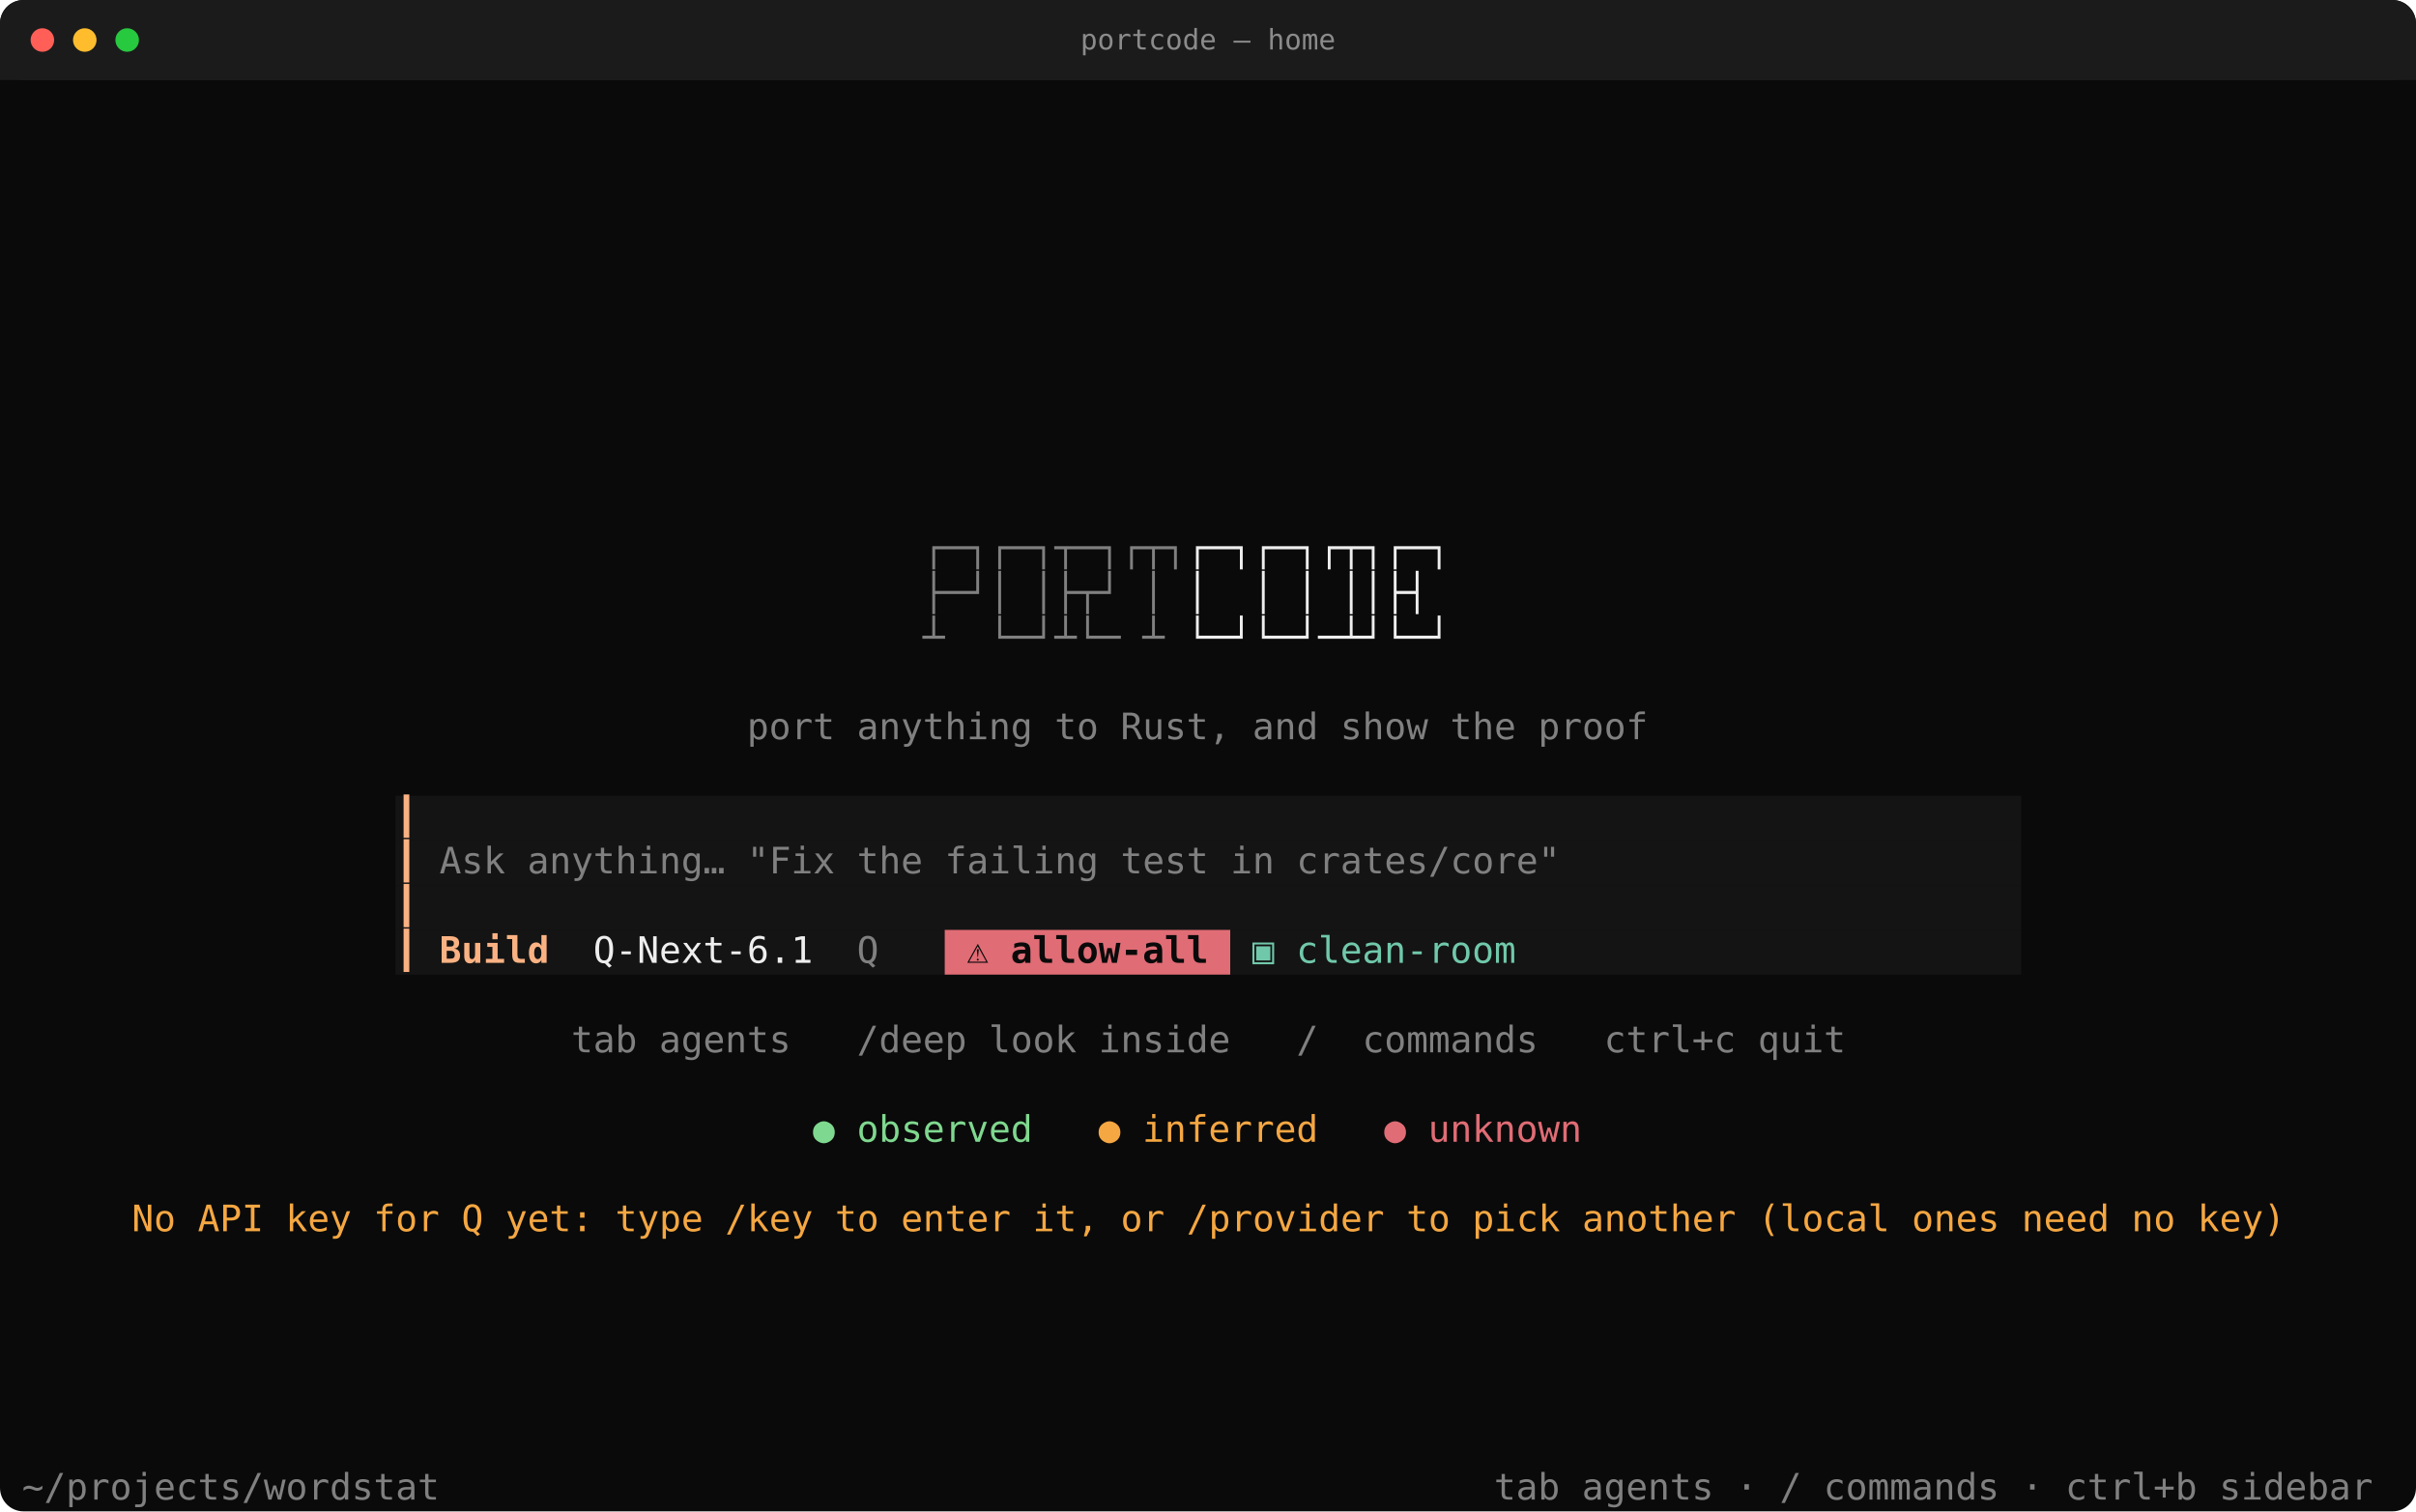
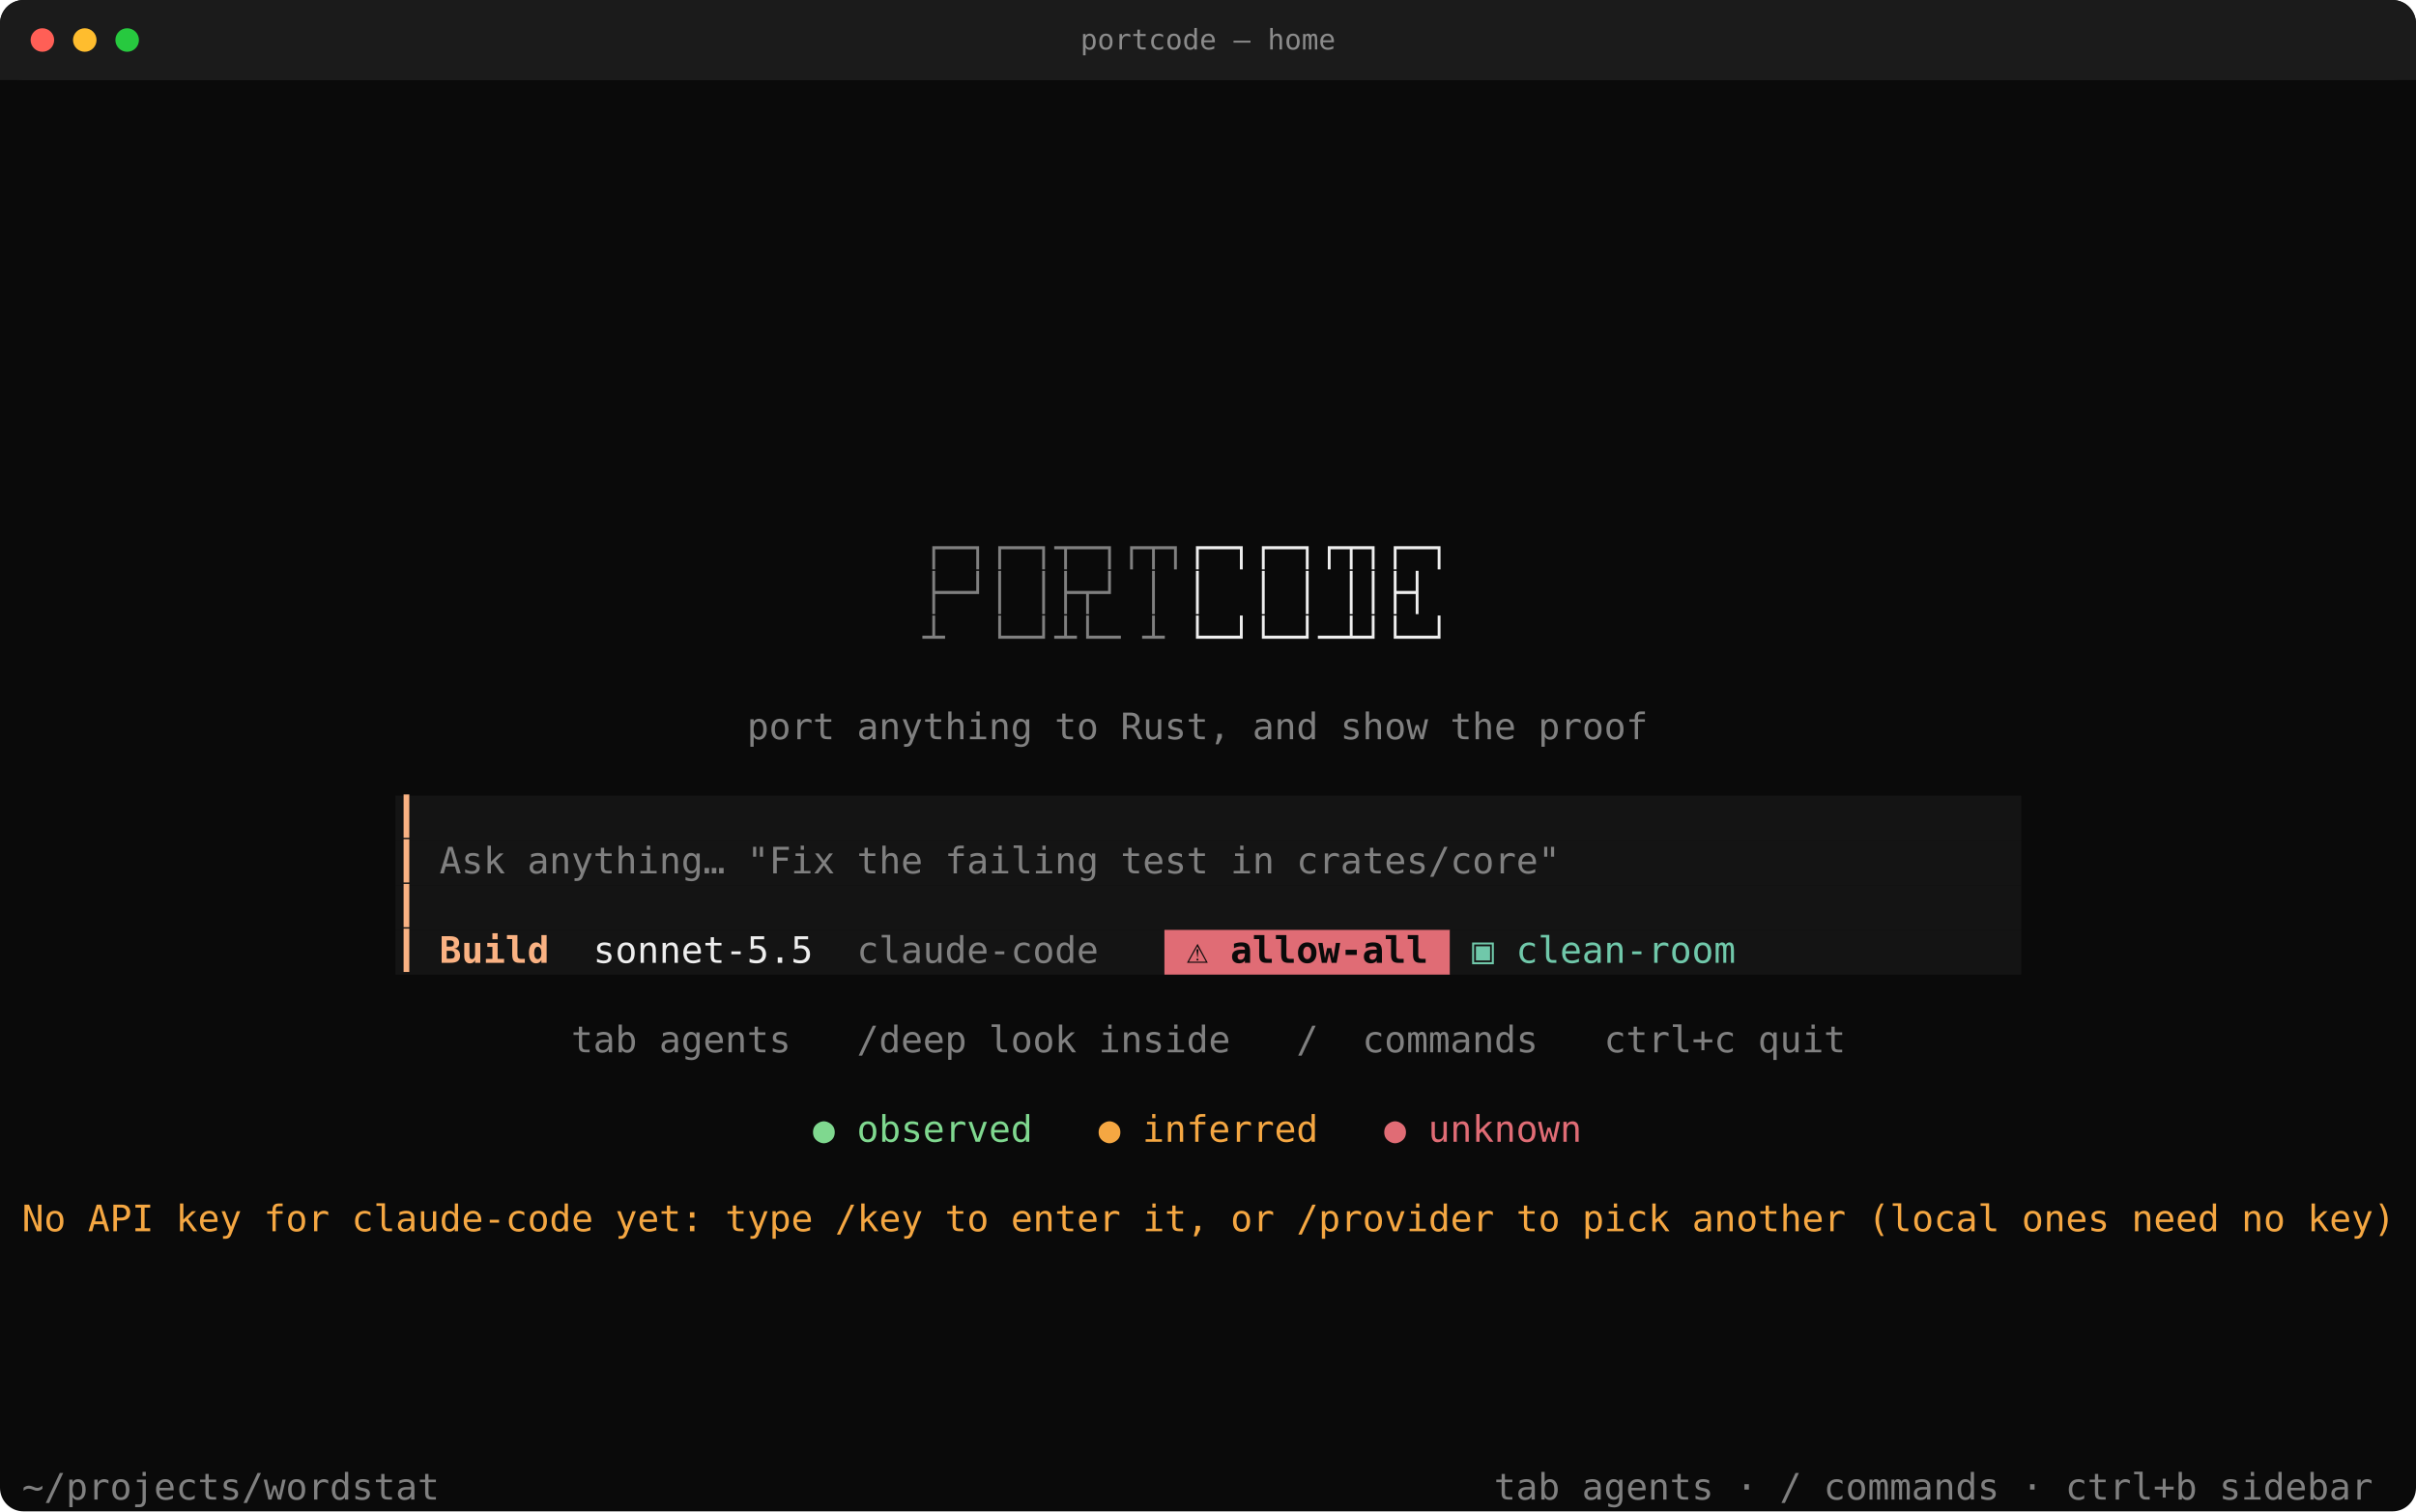
<svg xmlns="http://www.w3.org/2000/svg" width="1026" height="642" viewBox="0 0 1026 642" role="img" aria-label="portcode — home">
  <rect width="1026" height="642" rx="10" fill="#0a0a0a" />
  <rect width="1026" height="34" rx="10" fill="#1b1b1b" />
  <rect y="24" width="1026" height="10" fill="#1b1b1b" />
  <circle cx="18" cy="17" r="5" fill="#ff5f56" />
  <circle cx="36" cy="17" r="5" fill="#ffbd2e" />
  <circle cx="54" cy="17" r="5" fill="#27c93f" />
  <text x="513" y="21" fill="#8b8b8b" font-family="ui-monospace,Menlo,monospace" font-size="12" text-anchor="middle">portcode — home</text>
  <rect x="167.94" y="338.00" width="690.42" height="19" fill="#141414" />
  <rect x="167.94" y="357.00" width="690.42" height="19" fill="#141414" />
  <rect x="167.94" y="376.00" width="690.42" height="19" fill="#141414" />
-   <rect x="167.94" y="395.00" width="233.25" height="19" fill="#141414" />
-   <rect x="401.19" y="395.00" width="121.29" height="19" fill="#e06c75" />
-   <rect x="522.48" y="395.00" width="335.88" height="19" fill="#141414" />
+   <rect x="167.94" y="395.00" width="326.55" height="19" fill="#141414" />
+   <rect x="494.49" y="395.00" width="121.29" height="19" fill="#e06c75" />
+   <rect x="615.78" y="395.00" width="242.58" height="19" fill="#141414" />
  <g font-family="ui-monospace,SFMono-Regular,Menlo,Consolas,'DejaVu Sans Mono',monospace" font-size="15.5" xml:space="preserve">
    <text x="391.86" y="238.00" fill="#808080" textLength="111.96" lengthAdjust="spacingAndGlyphs">┌─┐┌─┐┬─┐┌┬┐</text>
    <text x="503.82" y="238.00" fill="#eeeeee" textLength="111.96" lengthAdjust="spacingAndGlyphs" font-weight="700">┌─┐┌─┐┌┬┐┌─┐</text>
    <text x="391.86" y="257.00" fill="#808080" textLength="111.96" lengthAdjust="spacingAndGlyphs">├─┘│ │├┬┘ │ </text>
    <text x="503.82" y="257.00" fill="#eeeeee" textLength="111.96" lengthAdjust="spacingAndGlyphs" font-weight="700">│  │ │ ││├┤ </text>
    <text x="391.86" y="276.00" fill="#808080" textLength="111.96" lengthAdjust="spacingAndGlyphs">┴  └─┘┴└─ ┴ </text>
    <text x="503.82" y="276.00" fill="#eeeeee" textLength="111.96" lengthAdjust="spacingAndGlyphs" font-weight="700">└─┘└─┘─┴┘└─┘</text>
    <text x="317.22" y="314.00" fill="#808080" textLength="382.53" lengthAdjust="spacingAndGlyphs">port anything to Rust, and show the proof</text>
    <text x="167.94" y="352.00" fill="#fab283" textLength="9.33" lengthAdjust="spacingAndGlyphs">┃</text>
    <text x="167.94" y="371.00" fill="#fab283" textLength="9.33" lengthAdjust="spacingAndGlyphs">┃</text>
    <text x="177.27" y="371.00" fill="#808080" textLength="485.16" lengthAdjust="spacingAndGlyphs"> Ask anything… "Fix the failing test in crates/core"</text>
    <text x="167.94" y="390.00" fill="#fab283" textLength="9.33" lengthAdjust="spacingAndGlyphs">┃</text>
    <text x="167.94" y="409.00" fill="#fab283" textLength="9.33" lengthAdjust="spacingAndGlyphs">┃</text>
    <text x="186.60" y="409.00" fill="#fab283" textLength="46.65" lengthAdjust="spacingAndGlyphs" font-weight="700">Build</text>
-     <text x="233.25" y="409.00" fill="#eeeeee" textLength="111.96" lengthAdjust="spacingAndGlyphs">  Q-Next-6.1</text>
-     <text x="345.21" y="409.00" fill="#808080" textLength="27.99" lengthAdjust="spacingAndGlyphs">  Q</text>
-     <text x="401.19" y="409.00" fill="#0a0a0a" textLength="121.29" lengthAdjust="spacingAndGlyphs" font-weight="700"> ⚠ allow-all </text>
-     <text x="531.81" y="409.00" fill="#70c8aa" textLength="111.96" lengthAdjust="spacingAndGlyphs">▣ clean-room</text>
+     <text x="233.25" y="409.00" fill="#eeeeee" textLength="111.96" lengthAdjust="spacingAndGlyphs">  sonnet-5.5</text>
+     <text x="345.21" y="409.00" fill="#808080" textLength="121.29" lengthAdjust="spacingAndGlyphs">  claude-code</text>
+     <text x="494.49" y="409.00" fill="#0a0a0a" textLength="121.29" lengthAdjust="spacingAndGlyphs" font-weight="700"> ⚠ allow-all </text>
+     <text x="625.11" y="409.00" fill="#70c8aa" textLength="111.96" lengthAdjust="spacingAndGlyphs">▣ clean-room</text>
    <text x="242.58" y="447.00" fill="#808080" textLength="541.14" lengthAdjust="spacingAndGlyphs">tab agents   /deep look inside   /  commands   ctrl+c quit</text>
    <text x="345.21" y="485.00" fill="#7fd88f" textLength="93.30" lengthAdjust="spacingAndGlyphs">● observed</text>
    <text x="438.51" y="485.00" fill="#f5a742" textLength="121.29" lengthAdjust="spacingAndGlyphs">   ● inferred</text>
    <text x="559.80" y="485.00" fill="#e06c75" textLength="111.96" lengthAdjust="spacingAndGlyphs">   ● unknown</text>
-     <text x="55.98" y="523.00" fill="#f5a742" textLength="914.34" lengthAdjust="spacingAndGlyphs">No API key for Q yet: type /key to enter it, or /provider to pick another (local ones need no key)</text>
+     <text x="9.33" y="523.00" fill="#f5a742" textLength="1007.64" lengthAdjust="spacingAndGlyphs">No API key for claude-code yet: type /key to enter it, or /provider to pick another (local ones need no key)</text>
    <text x="0.00" y="637.00" fill="#808080" textLength="186.60" lengthAdjust="spacingAndGlyphs"> ~/projects/wordstat</text>
    <text x="634.44" y="637.00" fill="#808080" textLength="391.86" lengthAdjust="spacingAndGlyphs">tab agents · / commands · ctrl+b sidebar  </text>
  </g>
</svg>
